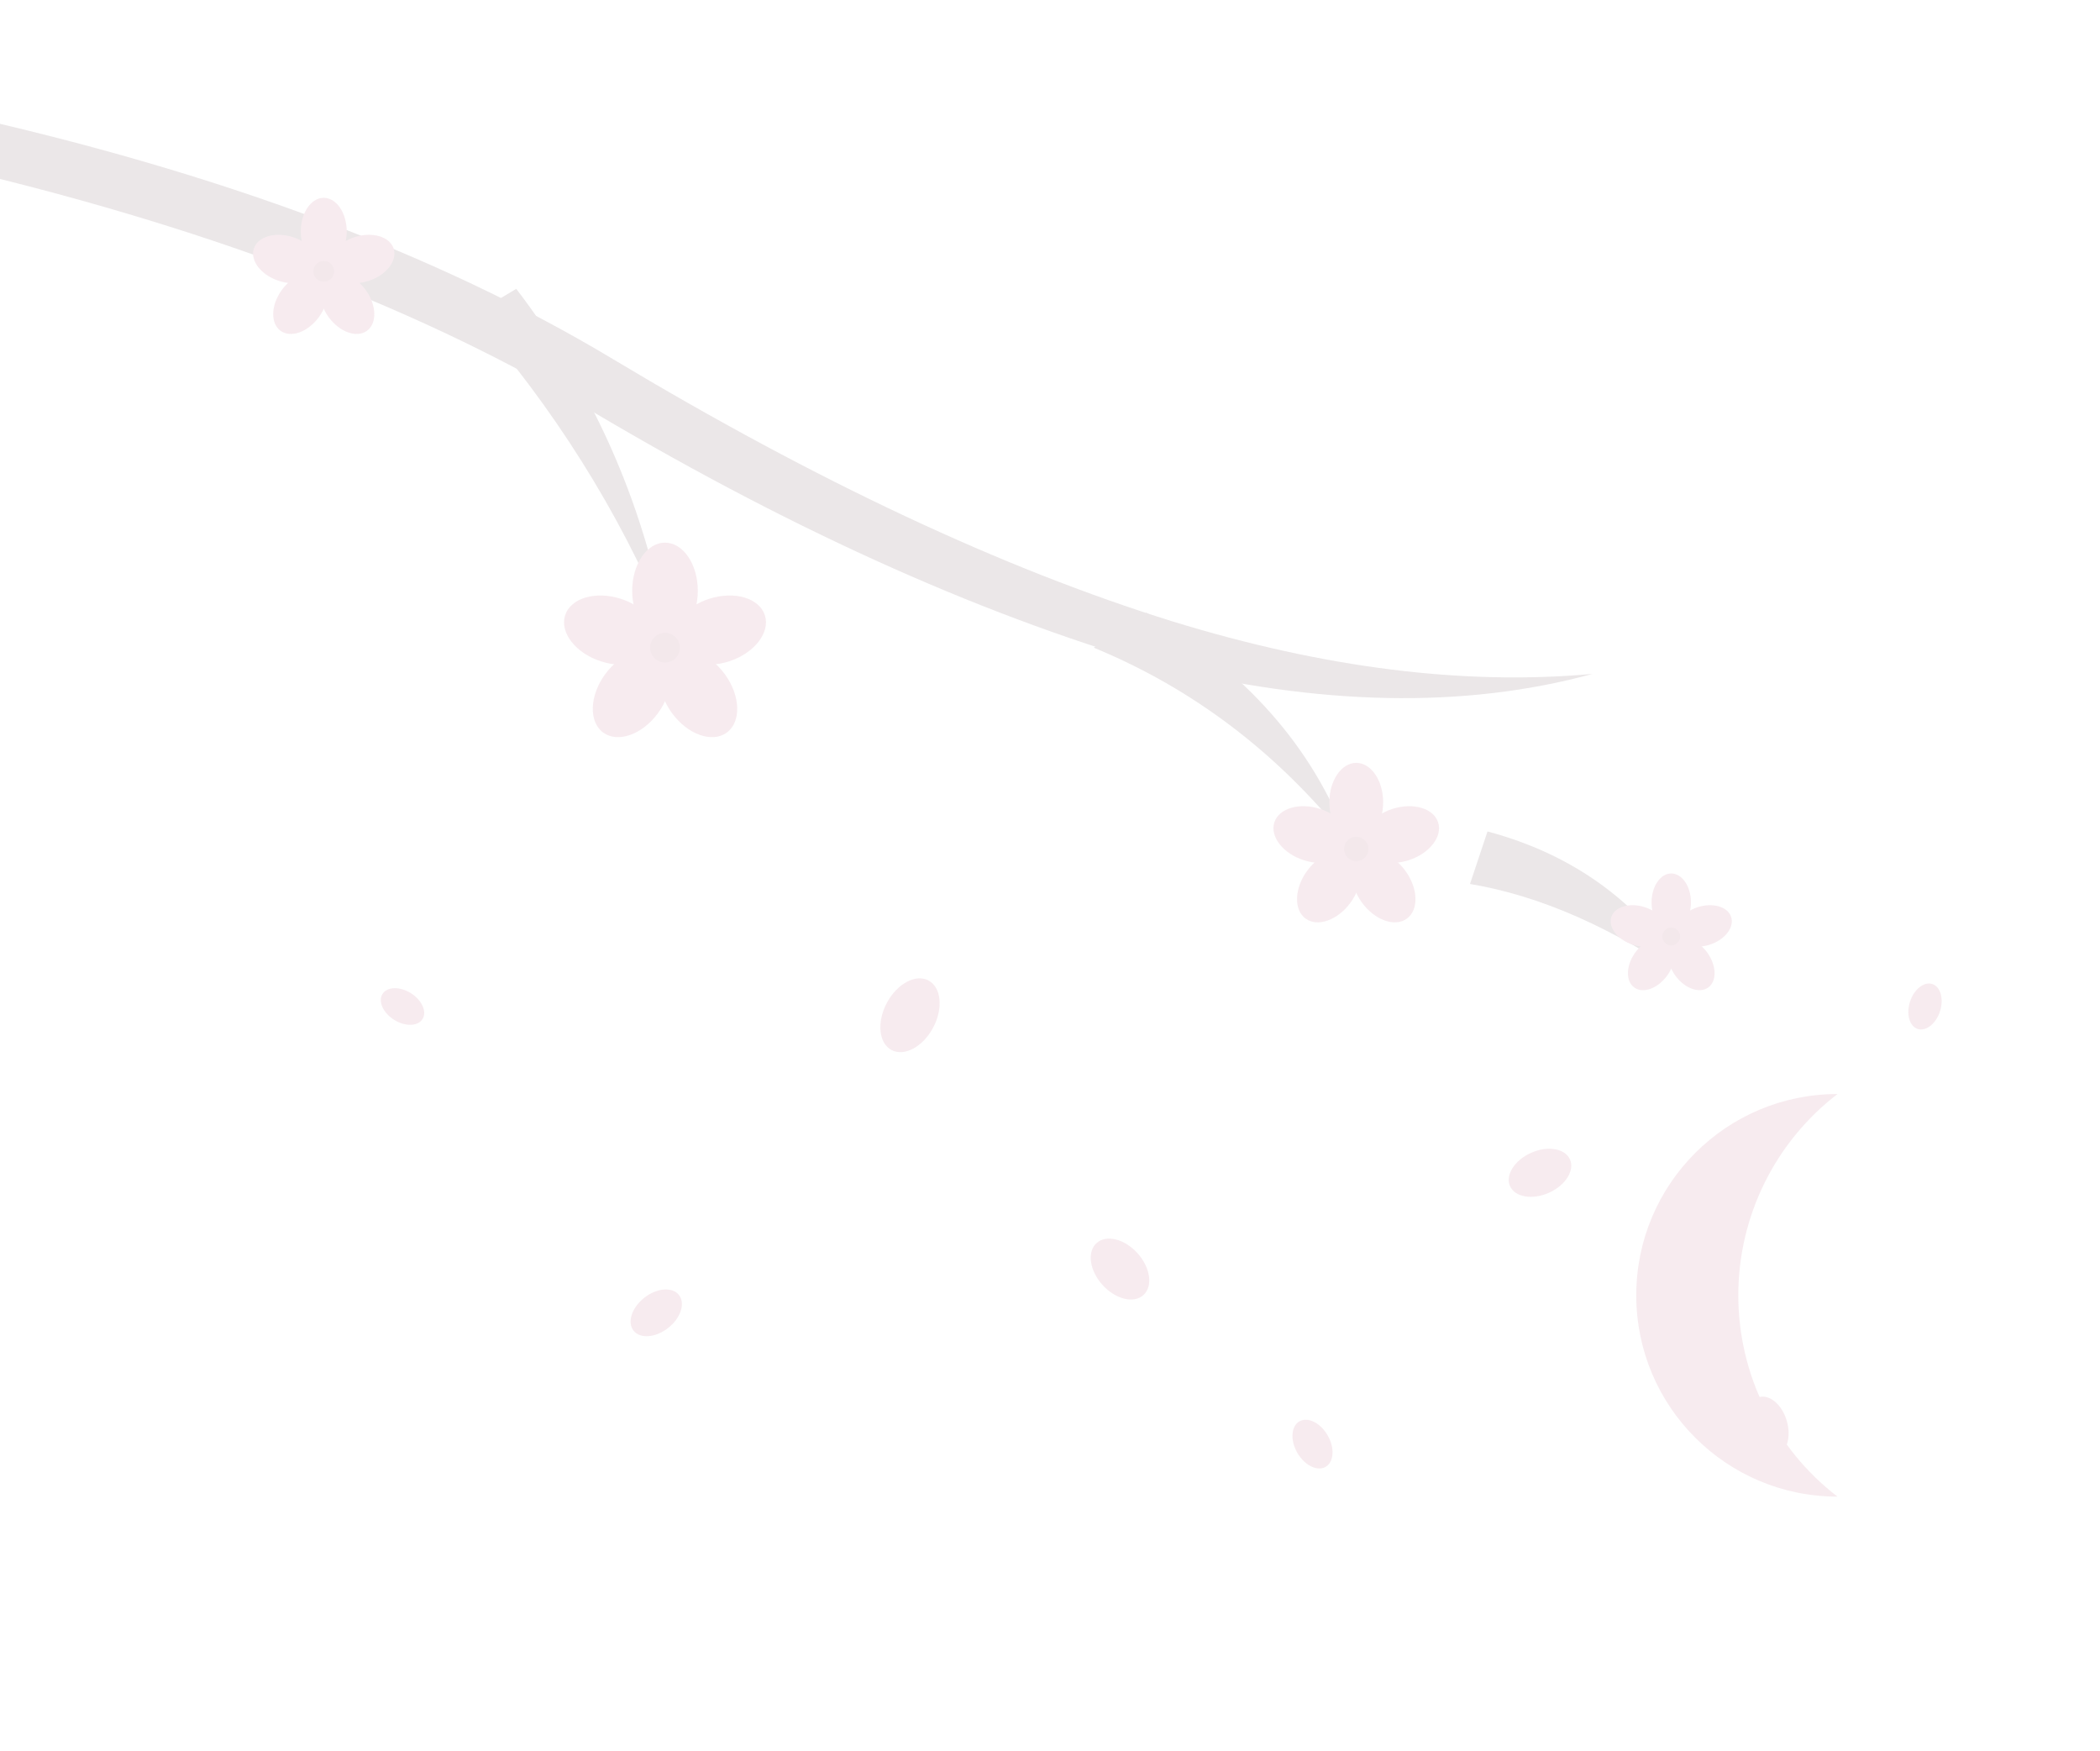
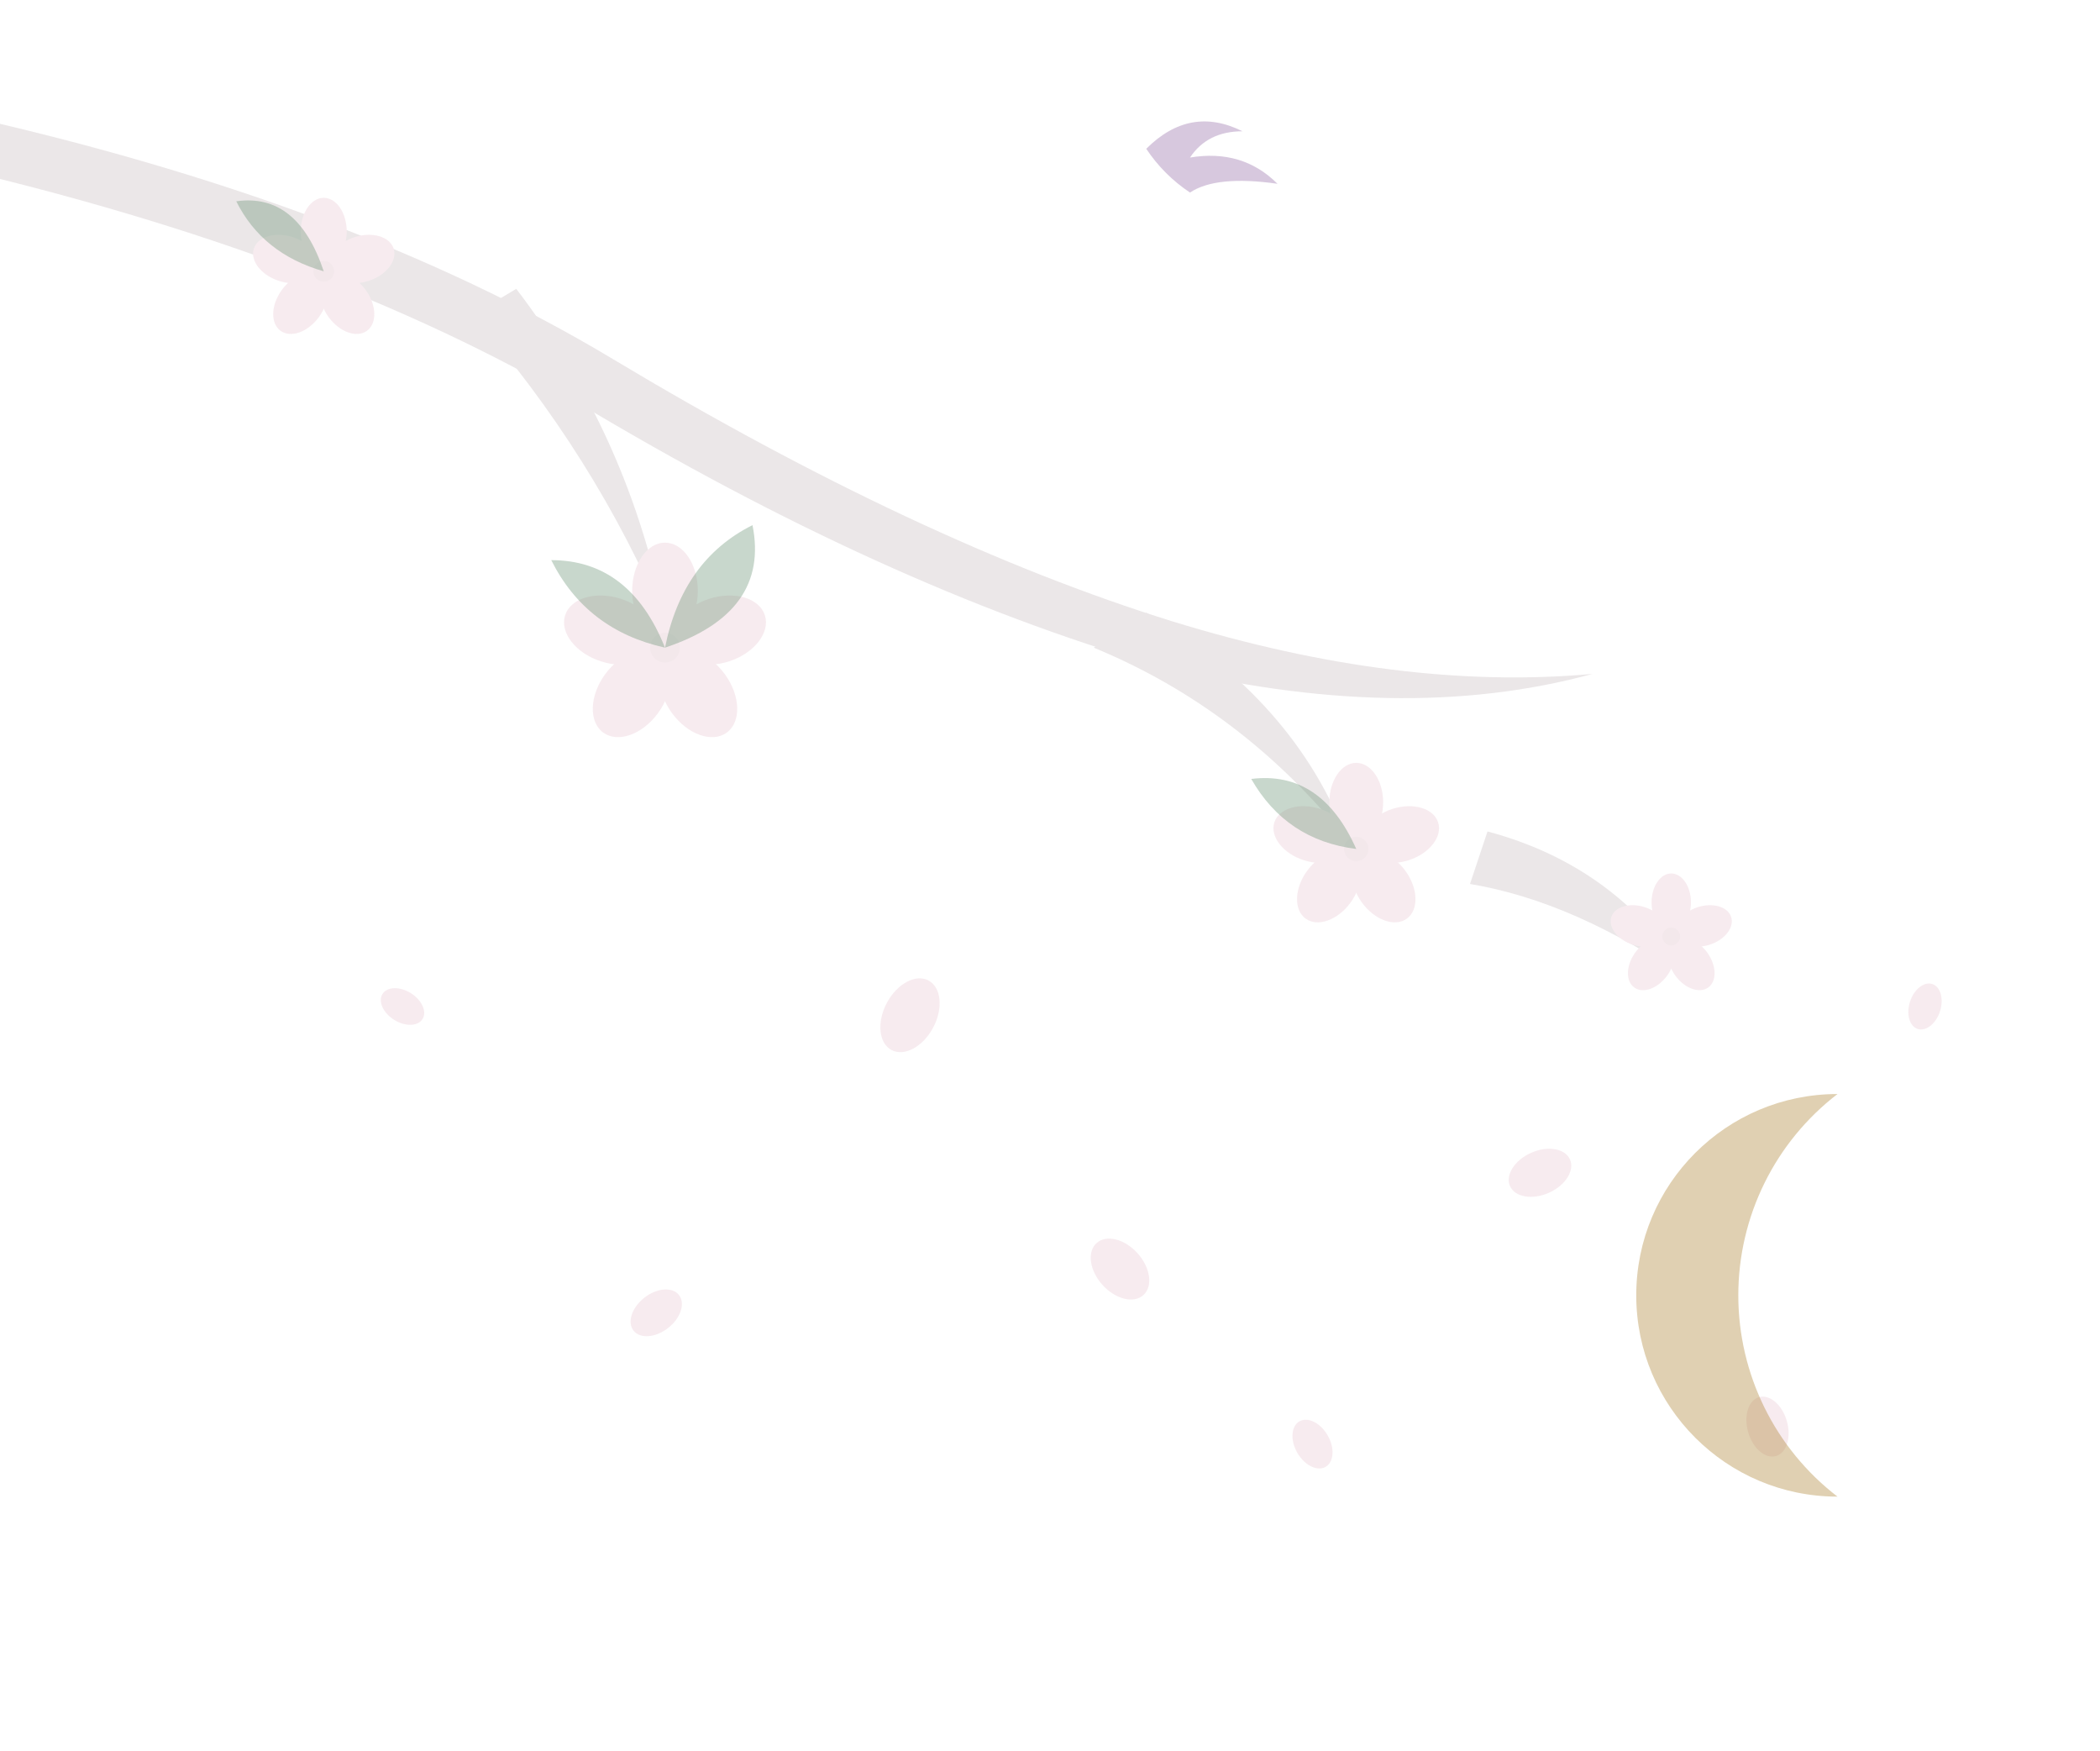
<svg xmlns="http://www.w3.org/2000/svg" width="480" height="400" viewBox="0 0 480 400">
  <g opacity="0.14">
-     <g fill="#c4708c">
-       <path d="M420 250 a46 46 0 1 0 0 92 a58 58 0 0 1 0-92 Z" />
-     </g>
    <g fill="#6b5158">
      <path d="M-10 26 q90 20 150 56 q70 42 128 60 q52 16 96 12 q-44 12 -100 -2                q-62 -18 -132 -60 q-58 -34 -144 -54 Z" />
      <path d="M118 66 q26 34 34 76 q-16 -38 -44 -70 Z" />
      <path d="M262 140 q34 20 46 52 q-24 -30 -58 -44 Z" />
      <path d="M340 190 q30 8 46 34 q-26 -18 -50 -22 Z" />
    </g>
    <g fill="#c4708c">
      <g transform="translate(152 148)">
        <g>
          <ellipse cx="0" cy="-13" rx="7.5" ry="11" />
          <ellipse cx="0" cy="-13" rx="7.5" ry="11" transform="rotate(72)" />
          <ellipse cx="0" cy="-13" rx="7.5" ry="11" transform="rotate(144)" />
          <ellipse cx="0" cy="-13" rx="7.5" ry="11" transform="rotate(216)" />
          <ellipse cx="0" cy="-13" rx="7.5" ry="11" transform="rotate(288)" />
        </g>
        <circle r="3.4" fill="#a8546f" />
      </g>
      <g transform="translate(310 194) scale(0.82)">
        <g>
          <ellipse cx="0" cy="-13" rx="7.5" ry="11" />
          <ellipse cx="0" cy="-13" rx="7.5" ry="11" transform="rotate(72)" />
          <ellipse cx="0" cy="-13" rx="7.5" ry="11" transform="rotate(144)" />
          <ellipse cx="0" cy="-13" rx="7.5" ry="11" transform="rotate(216)" />
          <ellipse cx="0" cy="-13" rx="7.5" ry="11" transform="rotate(288)" />
        </g>
        <circle r="3.4" fill="#a8546f" />
      </g>
      <g transform="translate(74 62) scale(0.7)">
        <g>
          <ellipse cx="0" cy="-13" rx="7.5" ry="11" />
          <ellipse cx="0" cy="-13" rx="7.5" ry="11" transform="rotate(72)" />
          <ellipse cx="0" cy="-13" rx="7.5" ry="11" transform="rotate(144)" />
          <ellipse cx="0" cy="-13" rx="7.5" ry="11" transform="rotate(216)" />
          <ellipse cx="0" cy="-13" rx="7.5" ry="11" transform="rotate(288)" />
        </g>
        <circle r="3.4" fill="#a8546f" />
      </g>
      <g transform="translate(382 214) scale(0.6)">
        <g>
          <ellipse cx="0" cy="-13" rx="7.5" ry="11" />
          <ellipse cx="0" cy="-13" rx="7.5" ry="11" transform="rotate(72)" />
          <ellipse cx="0" cy="-13" rx="7.5" ry="11" transform="rotate(144)" />
          <ellipse cx="0" cy="-13" rx="7.5" ry="11" transform="rotate(216)" />
          <ellipse cx="0" cy="-13" rx="7.5" ry="11" transform="rotate(288)" />
        </g>
        <circle r="3.4" fill="#a8546f" />
      </g>
    </g>
    <g fill="#c4708c">
      <ellipse cx="208" cy="232" rx="6" ry="9" transform="rotate(28 208 232)" />
      <ellipse cx="256" cy="290" rx="5.4" ry="8" transform="rotate(-42 256 290)" />
      <ellipse cx="352" cy="268" rx="5" ry="7.5" transform="rotate(66 352 268)" />
      <ellipse cx="404" cy="326" rx="4.6" ry="7" transform="rotate(-16 404 326)" />
      <ellipse cx="150" cy="300" rx="4.4" ry="6.6" transform="rotate(52 150 300)" />
      <ellipse cx="300" cy="330" rx="4" ry="6" transform="rotate(-30 300 330)" />
      <ellipse cx="440" cy="230" rx="3.6" ry="5.4" transform="rotate(18 440 230)" />
      <ellipse cx="92" cy="230" rx="3.6" ry="5.4" transform="rotate(-58 92 230)" />
    </g>
  </g>
+   <g opacity="0.34" stroke="none">
+     <path d="M420 250 a46 46 0 1 0 0 92 a58 58 0 0 1 0-92 Z" fill="#a4761c" />
+     <g fill="#5f8a6a">
+       <path d="M152 148 q-18-4 -26-20 q18 0 26 20 Z" />
+       <path d="M152 148 q4-20 20-28 q4 20 -20 28 Z" />
+       <path d="M310 194 q-16-2 -24-16 q16-2 24 16 Z" />
+       <path d="M74 62 q-14-4 -20-16 q14-2 20 16 Z" />
+     </g>
+     <path d="M262 34 q10-10 22-4 q-8 0 -12 6 q12-2 20 6 q-14-2 -20 2 q-6-4 -10-10 Z" fill="#8a5f9e" />
+   </g>
</svg>
